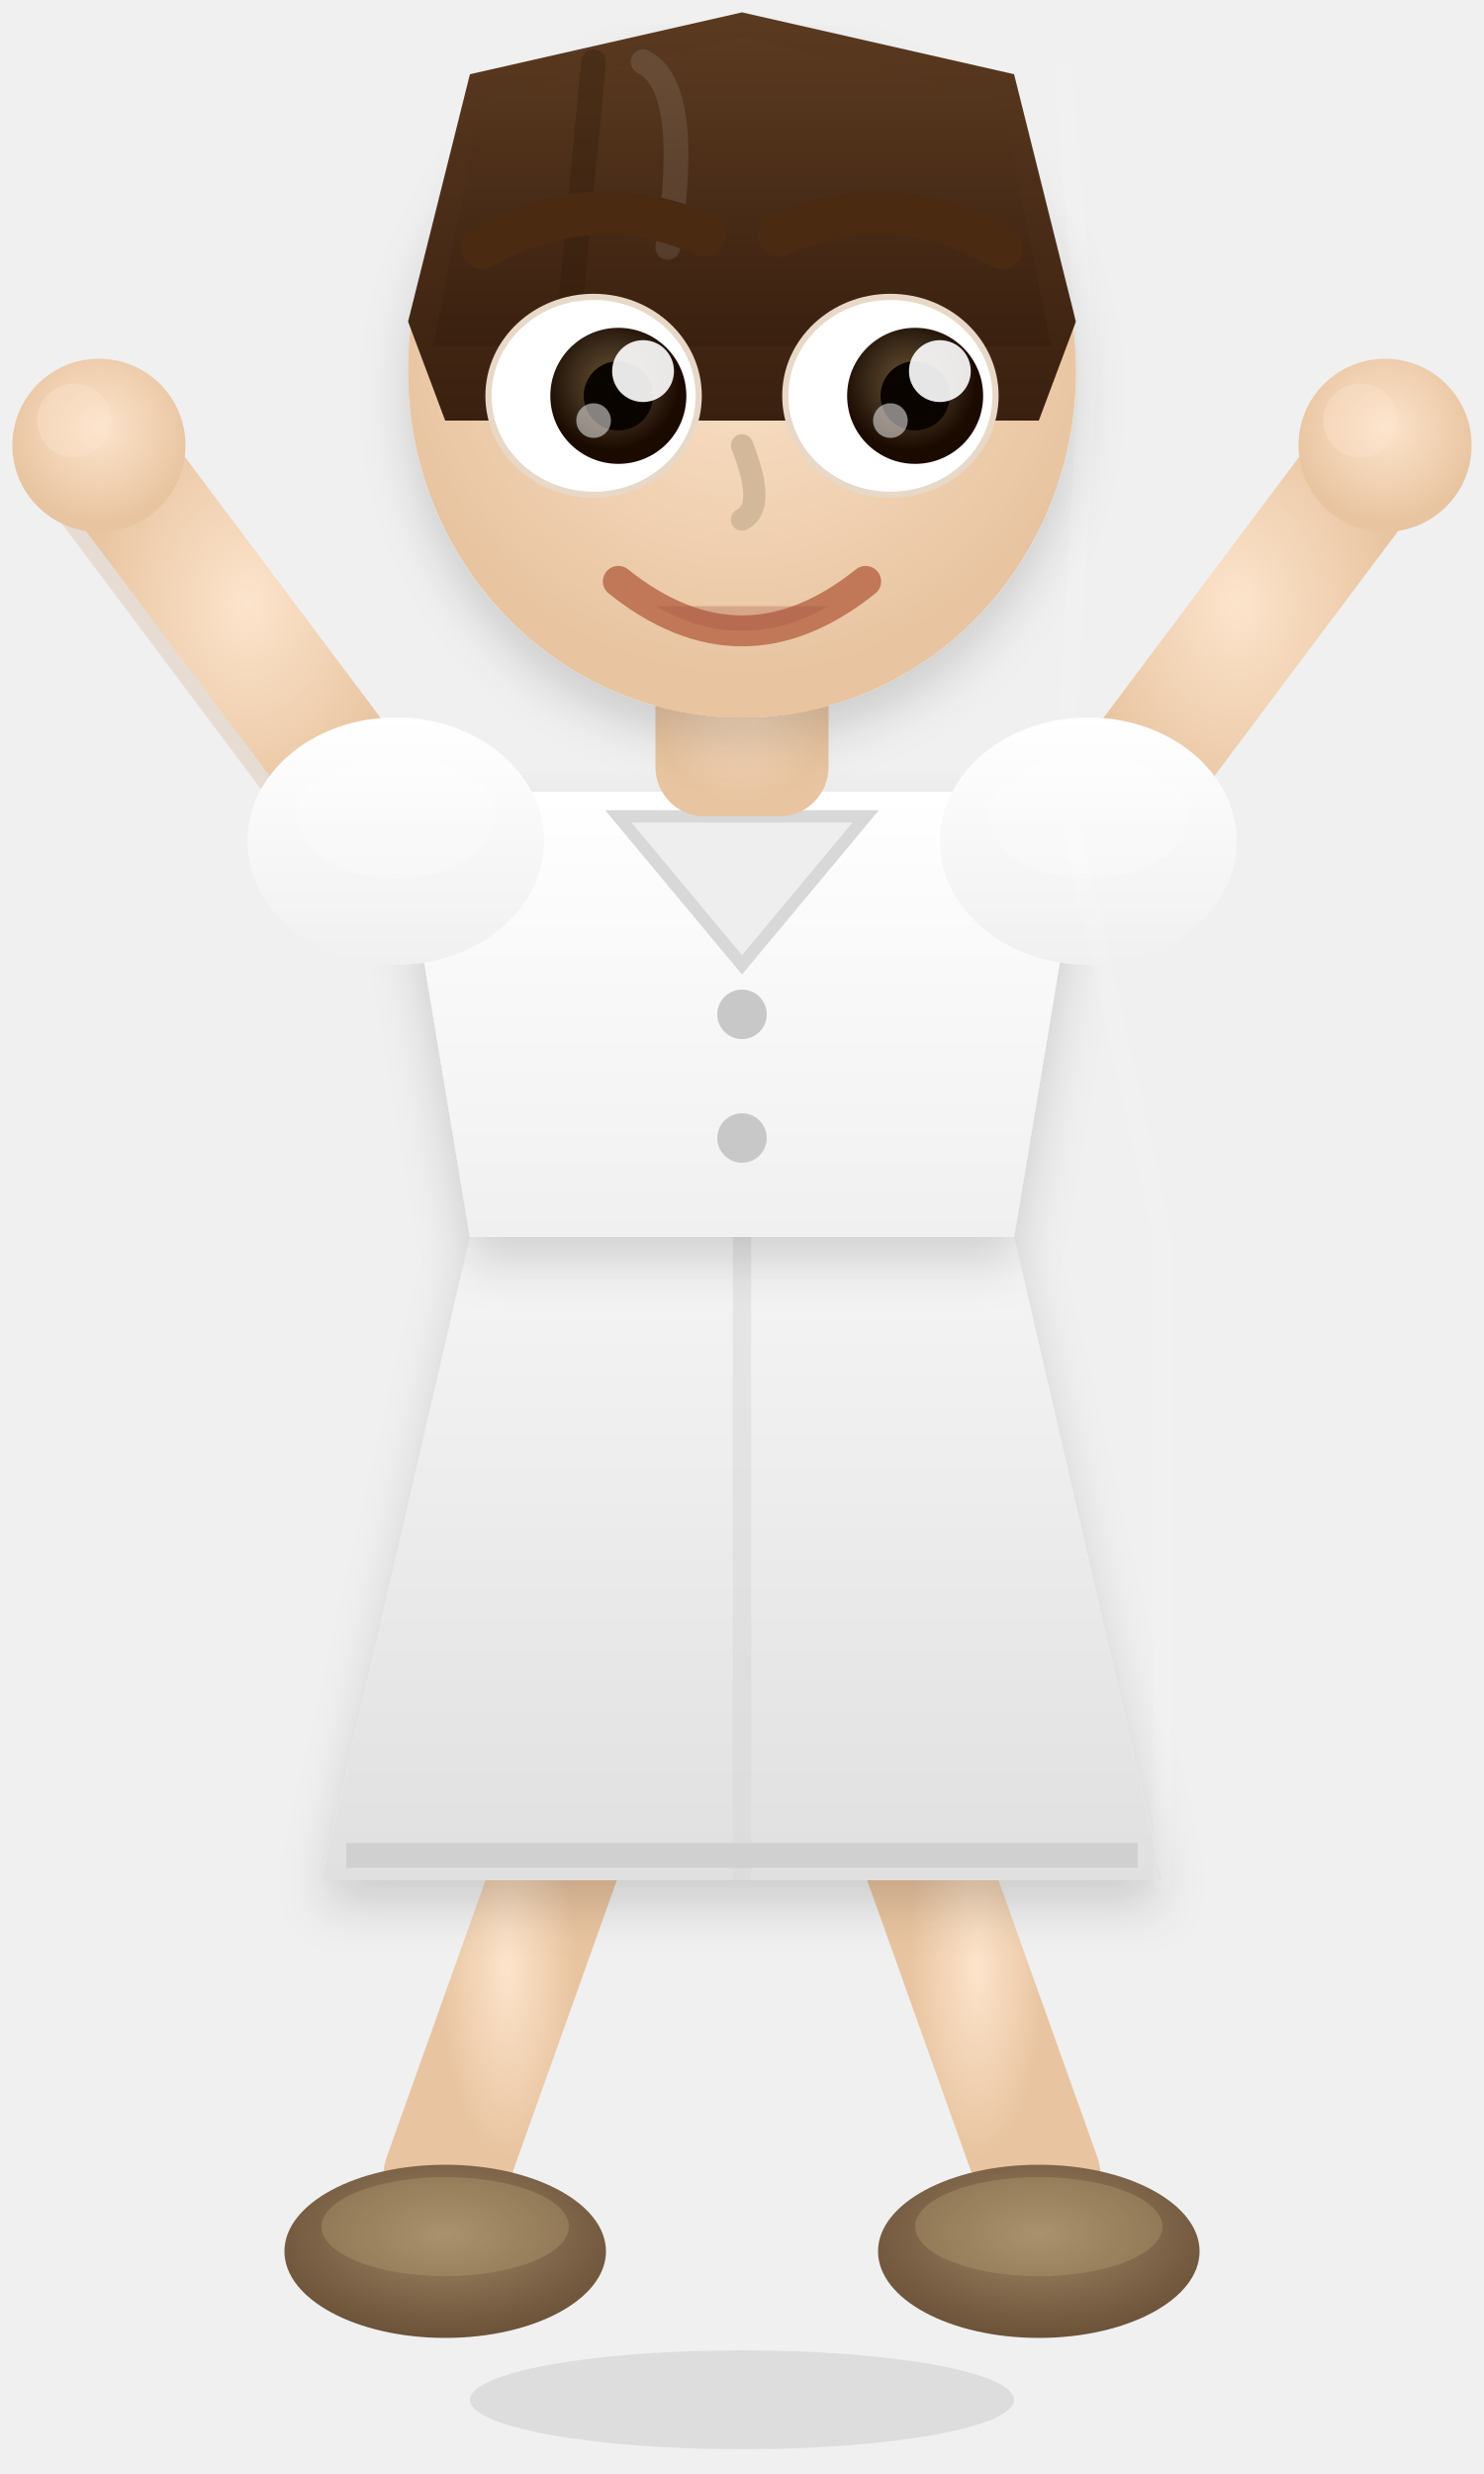
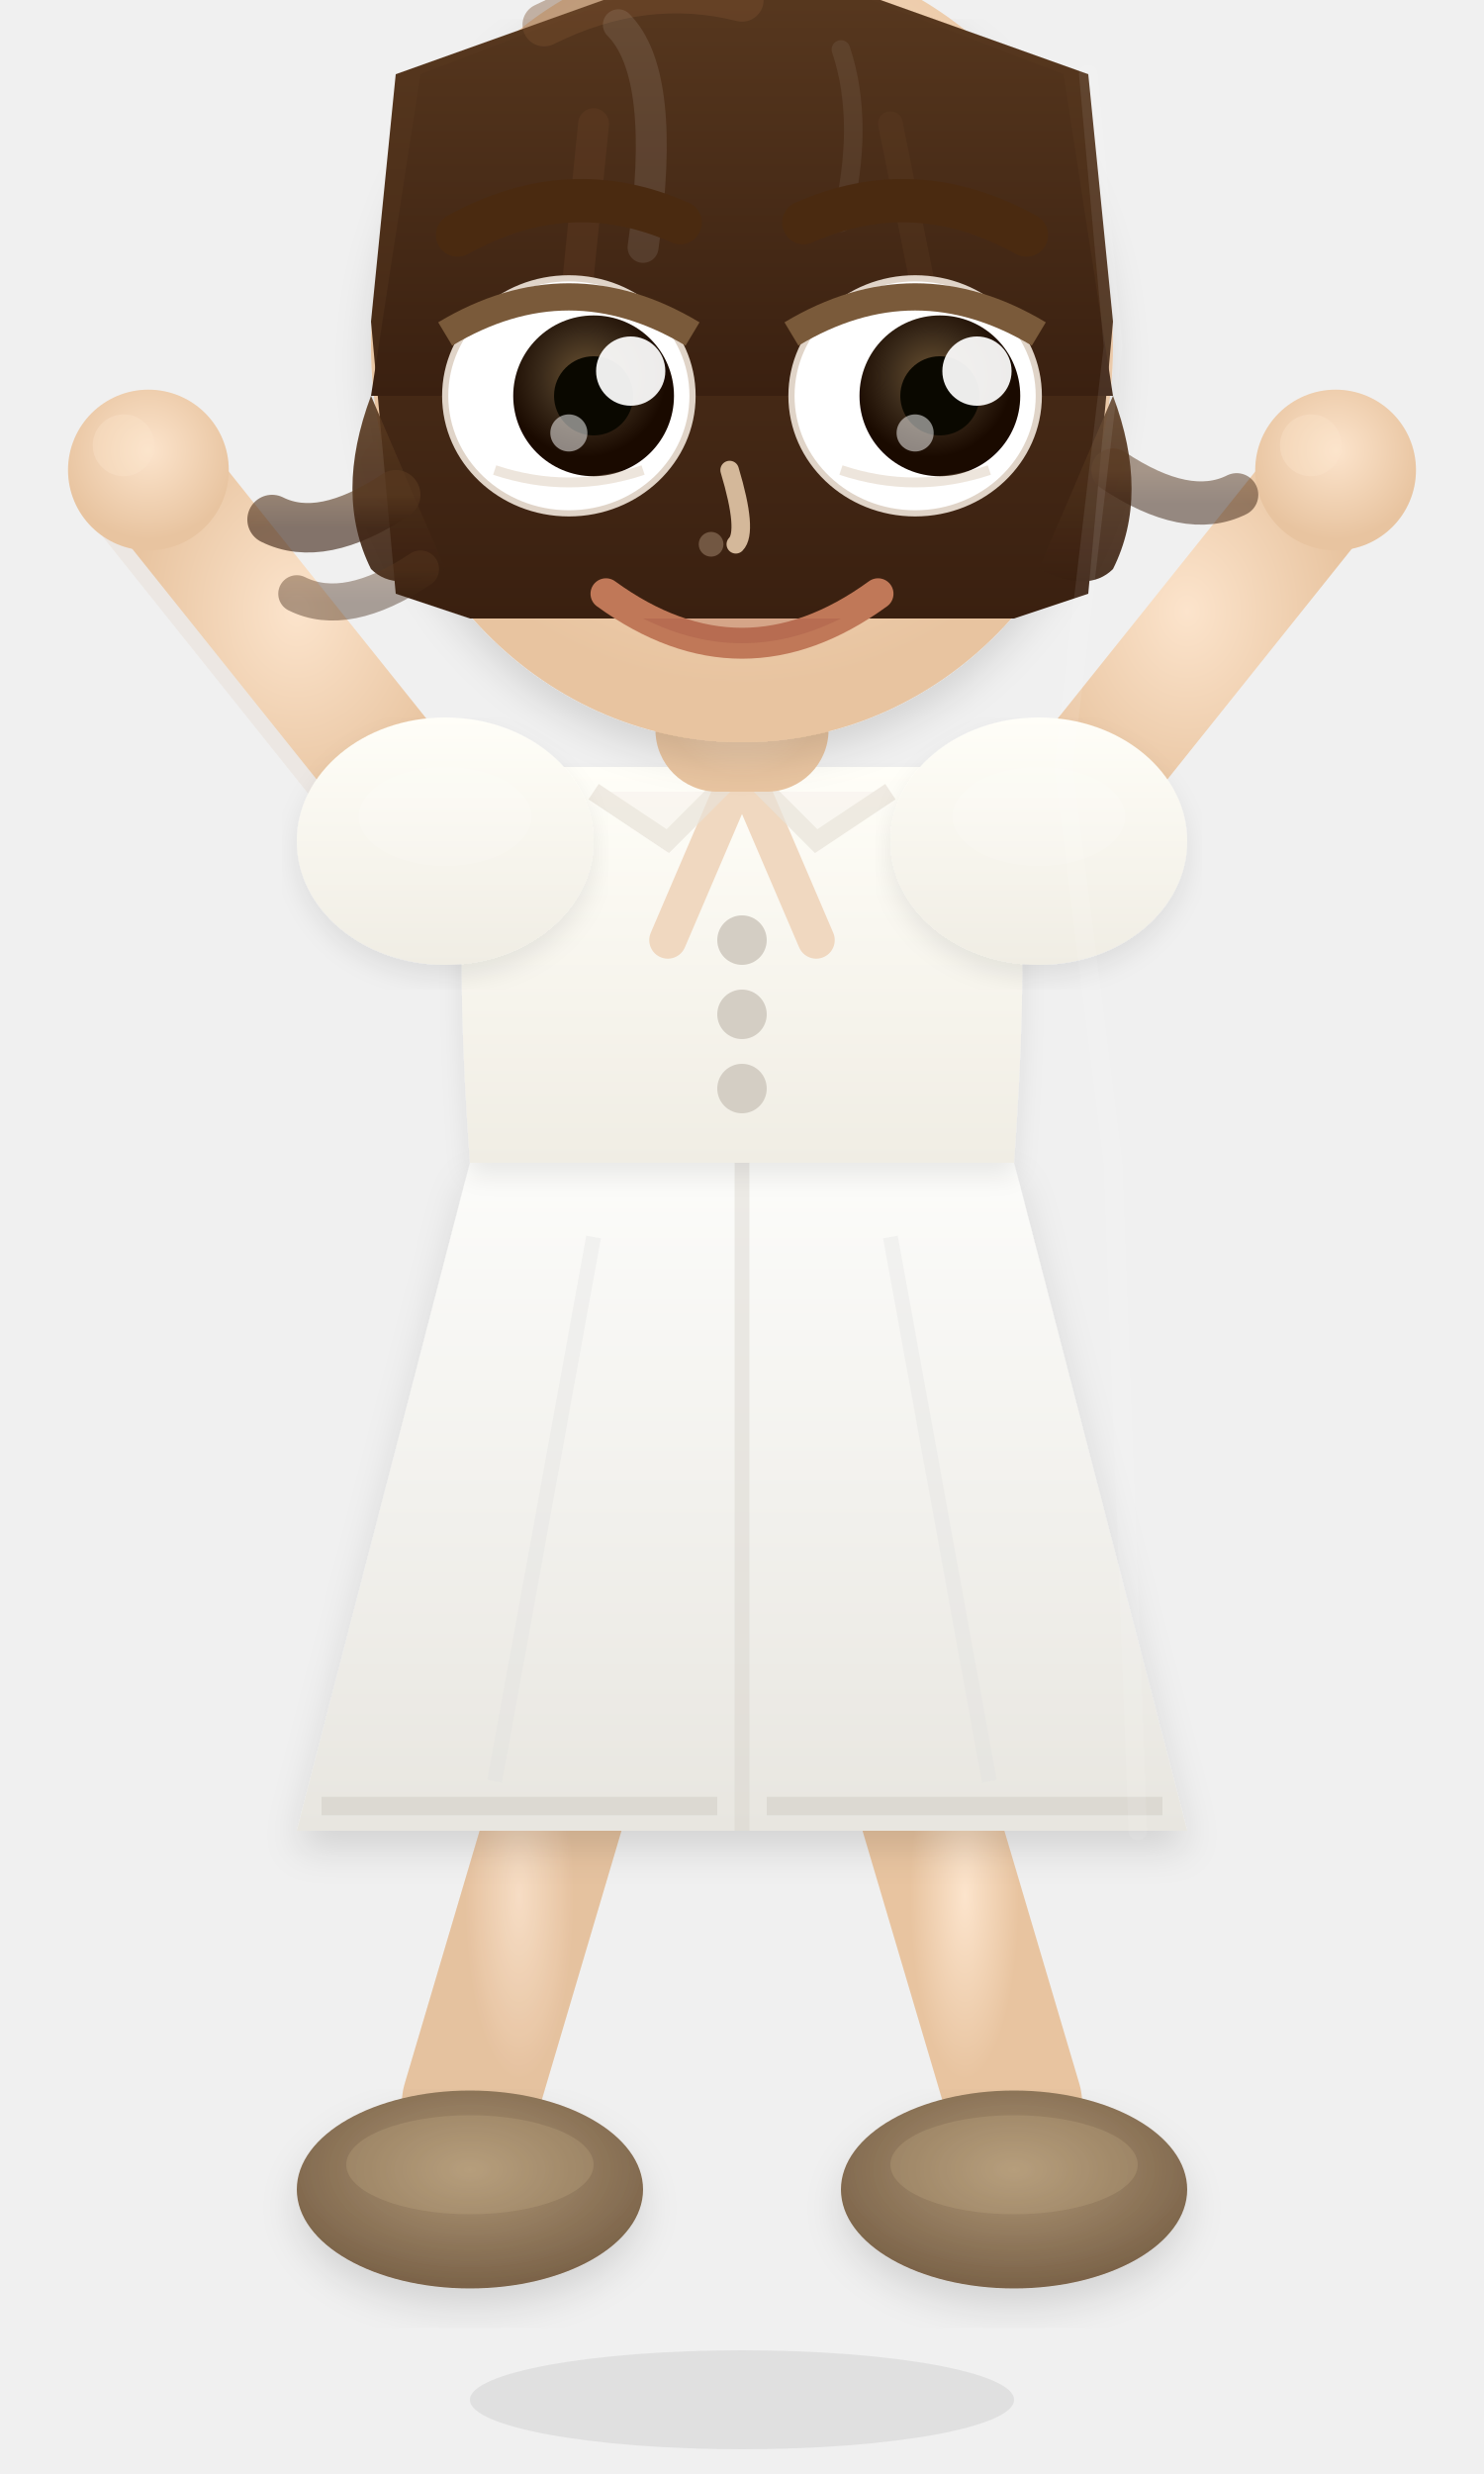
<svg xmlns="http://www.w3.org/2000/svg" viewBox="0 0 120 200">
  <defs>
-     <radialGradient id="skin" cx="50%" cy="40%" r="55%">
+     <radialGradient id="skin" cx="50%" cy="38%" r="55%">
      <stop offset="0%" stop-color="#fce4cc" />
      <stop offset="100%" stop-color="#e8c4a0" />
    </radialGradient>
    <linearGradient id="hair" x1="0" y1="0" x2="0" y2="1">
      <stop offset="0%" stop-color="#5a3a20" />
      <stop offset="100%" stop-color="#3a2010" />
    </linearGradient>
-     <radialGradient id="iris" cx="45%" cy="40%" r="50%">
+     <radialGradient id="iris" cx="45%" cy="38%" r="50%">
      <stop offset="0%" stop-color="#6a5232" />
-       <stop offset="60%" stop-color="#3a2a1a" />
+       <stop offset="55%" stop-color="#3a2a1a" />
      <stop offset="100%" stop-color="#1a0a00" />
    </radialGradient>
    <linearGradient id="pants" x1="0" y1="0" x2="0" y2="1">
-       <stop offset="0%" stop-color="#f5f5f5" />
-       <stop offset="100%" stop-color="#e0e0e0" />
+       <stop offset="0%" stop-color="#fcfcfa" />
+       <stop offset="100%" stop-color="#e8e6e0" />
    </linearGradient>
    <linearGradient id="shirt" x1="0" y1="0" x2="0" y2="1">
-       <stop offset="0%" stop-color="#ffffff" />
-       <stop offset="100%" stop-color="#f0f0f0" />
+       <stop offset="0%" stop-color="#fffef8" />
+       <stop offset="100%" stop-color="#f0ede4" />
    </linearGradient>
    <radialGradient id="shoe" cx="50%" cy="40%" r="60%">
-       <stop offset="0%" stop-color="#a08868" />
-       <stop offset="100%" stop-color="#6b5238" />
+       <stop offset="0%" stop-color="#b09878" />
+       <stop offset="100%" stop-color="#7a6248" />
    </radialGradient>
+     <filter id="glow" x="-20%" y="-20%" width="140%" height="140%">
+       <feGaussianBlur stdDeviation="1.2" result="blur" />
+       <feComposite in="SourceGraphic" in2="blur" operator="over" />
+     </filter>
    <filter id="shadow" x="-10%" y="-10%" width="120%" height="130%">
-       <feDropShadow dx="0" dy="2" stdDeviation="2" flood-color="#000" flood-opacity="0.15" />
+       <feDropShadow dx="0" dy="1.5" stdDeviation="1.5" flood-color="#000" flood-opacity="0.12" />
+     </filter>
+     <filter id="inner_shadow" x="-5%" y="-5%" width="110%" height="115%">
+       <feDropShadow dx="0" dy="1" stdDeviation="1" flood-color="#000" flood-opacity="0.08" />
    </filter>
  </defs>
-   <ellipse cx="60" cy="194" rx="22" ry="4" fill="#000" opacity="0.08" />
-   <line x1="46" y1="148" x2="36" y2="176" stroke="url(#skin)" stroke-width="10" stroke-linecap="round" />
-   <line x1="74" y1="148" x2="84" y2="176" stroke="url(#skin)" stroke-width="10" stroke-linecap="round" />
-   <ellipse cx="36" cy="182" rx="13" ry="7" fill="url(#shoe)" />
-   <ellipse cx="36" cy="180" rx="10" ry="4" fill="#c4a878" opacity="0.3" />
-   <ellipse cx="84" cy="182" rx="13" ry="7" fill="url(#shoe)" />
-   <ellipse cx="84" cy="180" rx="10" ry="4" fill="#c4a878" opacity="0.3" />
-   <polygon points="26,152 38,100 82,100 94,152" fill="url(#pants)" filter="url(#shadow)" />
-   <line x1="60" y1="100" x2="60" y2="152" stroke="#d8d8d8" stroke-width="1.5" opacity="0.5" />
-   <line x1="28" y1="150" x2="92" y2="150" stroke="#d0d0d0" stroke-width="2" />
-   <polygon points="38,100 32,64 88,64 82,100" fill="url(#shirt)" filter="url(#shadow)" />
-   <polygon points="50,66 60,78 70,66" fill="#eeeeee" stroke="#d8d8d8" stroke-width="1" />
-   <circle cx="60" cy="82" r="2" fill="#c8c8c8" />
-   <circle cx="60" cy="92" r="2" fill="#c8c8c8" />
-   <line x1="32" y1="70" x2="8" y2="38" stroke="#d4b090" stroke-width="10" stroke-linecap="round" opacity="0.3" />
-   <line x1="32" y1="68" x2="8" y2="36" stroke="url(#skin)" stroke-width="10" stroke-linecap="round" />
-   <circle cx="8" cy="36" r="7" fill="url(#skin)" />
-   <circle cx="6" cy="34" r="3" fill="#fce4cc" opacity="0.4" />
-   <line x1="88" y1="68" x2="112" y2="36" stroke="url(#skin)" stroke-width="10" stroke-linecap="round" />
-   <circle cx="112" cy="36" r="7" fill="url(#skin)" />
-   <circle cx="110" cy="34" r="3" fill="#fce4cc" opacity="0.4" />
-   <ellipse cx="32" cy="68" rx="12" ry="10" fill="url(#shirt)" />
-   <ellipse cx="32" cy="66" rx="8" ry="5" fill="white" opacity="0.2" />
-   <ellipse cx="88" cy="68" rx="12" ry="10" fill="url(#shirt)" />
-   <ellipse cx="88" cy="66" rx="8" ry="5" fill="white" opacity="0.2" />
-   <rect x="53" y="46" width="14" height="20" fill="url(#skin)" rx="4" />
-   <ellipse cx="60" cy="30" rx="27" ry="28" fill="url(#skin)" filter="url(#shadow)" />
-   <ellipse cx="58" cy="14" rx="14" ry="8" fill="white" opacity="0.08" />
-   <path d="M33,26 L38,6 L60,1 L82,6 L87,26 L84,34 L36,34 Z" fill="url(#hair)" />
-   <path d="M35,28 L39,8 L60,3 L81,8 L85,28" fill="url(#hair)" />
-   <line x1="48" y1="5" x2="46" y2="26" stroke="#2a1808" stroke-width="2" stroke-linecap="round" opacity="0.3" />
-   <path d="M52,5 Q56,7 54,20" stroke="white" stroke-width="2" fill="none" stroke-linecap="round" opacity="0.1" />
-   <ellipse cx="48" cy="32" rx="8.5" ry="8" fill="white" stroke="#e8d8c8" stroke-width="0.5" />
-   <ellipse cx="72" cy="32" rx="8.5" ry="8" fill="white" stroke="#e8d8c8" stroke-width="0.5" />
-   <circle cx="50" cy="32" r="5.5" fill="url(#iris)" />
-   <circle cx="74" cy="32" r="5.5" fill="url(#iris)" />
-   <circle cx="50" cy="32" r="2.8" fill="#0a0400" />
-   <circle cx="74" cy="32" r="2.8" fill="#0a0400" />
-   <circle cx="52" cy="30" r="2.5" fill="white" opacity="0.9" />
-   <circle cx="76" cy="30" r="2.5" fill="white" opacity="0.9" />
-   <circle cx="48" cy="34" r="1.4" fill="white" opacity="0.5" />
-   <circle cx="72" cy="34" r="1.4" fill="white" opacity="0.5" />
-   <path d="M39,20 Q48,15 57,19" stroke="#4a2a10" stroke-width="3.5" fill="none" stroke-linecap="round" />
-   <path d="M63,19 Q72,15 81,20" stroke="#4a2a10" stroke-width="3.5" fill="none" stroke-linecap="round" />
-   <path d="M60,36 Q62,41 60,42" stroke="#d4b89a" stroke-width="1.8" fill="none" stroke-linecap="round" />
-   <path d="M50,47 Q60,55 70,47" stroke="#c07858" stroke-width="2.5" fill="none" stroke-linecap="round" />
-   <path d="M53,49 Q60,53 67,49" fill="#a05040" opacity="0.3" />
-   <path d="M86,6 L88,30 L86,64 L94,100 L94,152" stroke="white" stroke-width="1.5" fill="none" opacity="0.1" stroke-linecap="round" />
+   <ellipse cx="60" cy="194" rx="22" ry="4" fill="#000" opacity="0.07" />
+   <line x1="46" y1="143" x2="38" y2="170" stroke="url(#skin)" stroke-width="11" stroke-linecap="round" />
+   <line x1="46" y1="143" x2="38" y2="170" stroke="#d8b898" stroke-width="11" stroke-linecap="round" opacity="0.15" />
+   <line x1="74" y1="143" x2="82" y2="170" stroke="url(#skin)" stroke-width="11" stroke-linecap="round" />
+   <ellipse cx="38" cy="177" rx="14" ry="8" fill="url(#shoe)" filter="url(#shadow)" />
+   <ellipse cx="38" cy="175" rx="10" ry="4" fill="#c8b088" opacity="0.25" />
+   <ellipse cx="82" cy="177" rx="14" ry="8" fill="url(#shoe)" filter="url(#shadow)" />
+   <ellipse cx="82" cy="175" rx="10" ry="4" fill="#c8b088" opacity="0.25" />
+   <polygon points="24,148 38,94 82,94 96,148" fill="url(#pants)" filter="url(#shadow)" />
+   <line x1="60" y1="94" x2="60" y2="148" stroke="#d4d0c8" stroke-width="1.2" opacity="0.4" />
+   <line x1="48" y1="100" x2="40" y2="144" stroke="#ddd" stroke-width="1.2" opacity="0.3" />
+   <line x1="72" y1="100" x2="80" y2="144" stroke="#ddd" stroke-width="1.2" opacity="0.3" />
+   <line x1="26" y1="146" x2="58" y2="146" stroke="#d0ccc4" stroke-width="1.5" opacity="0.5" />
+   <line x1="62" y1="146" x2="94" y2="146" stroke="#d0ccc4" stroke-width="1.5" opacity="0.5" />
+   <path d="M38,94 Q36,66 40,62 L80,62 Q84,66 82,94Z" fill="url(#shirt)" filter="url(#inner_shadow)" />
+   <path d="M60,62 L54,76" stroke="#f0d8c0" stroke-width="3" fill="none" stroke-linecap="round" />
+   <path d="M60,62 L66,76" stroke="#f0d8c0" stroke-width="3" fill="none" stroke-linecap="round" />
+   <path d="M48,64 L54,68 L60,62 L66,68 L72,64" stroke="#e8e2d8" stroke-width="1.5" fill="#f8f4ee" opacity="0.7" />
+   <circle cx="60" cy="76" r="2" fill="#d4cec4" />
+   <circle cx="60" cy="82" r="2" fill="#d4cec4" />
+   <circle cx="60" cy="88" r="2" fill="#d4cec4" />
+   <line x1="36" y1="70" x2="12" y2="40" stroke="#d8b898" stroke-width="10" stroke-linecap="round" opacity="0.15" />
+   <line x1="36" y1="68" x2="12" y2="38" stroke="url(#skin)" stroke-width="10" stroke-linecap="round" />
+   <circle cx="12" cy="38" r="6.5" fill="url(#skin)" />
+   <circle cx="10" cy="36" r="2.5" fill="#fce4cc" opacity="0.35" />
+   <line x1="84" y1="68" x2="108" y2="38" stroke="url(#skin)" stroke-width="10" stroke-linecap="round" />
+   <circle cx="108" cy="38" r="6.5" fill="url(#skin)" />
+   <circle cx="106" cy="36" r="2.5" fill="#fce4cc" opacity="0.35" />
+   <ellipse cx="36" cy="68" rx="12" ry="10" fill="url(#shirt)" filter="url(#inner_shadow)" />
+   <ellipse cx="36" cy="66" rx="7" ry="4" fill="white" opacity="0.12" />
+   <ellipse cx="84" cy="68" rx="12" ry="10" fill="url(#shirt)" filter="url(#inner_shadow)" />
+   <ellipse cx="84" cy="66" rx="7" ry="4" fill="white" opacity="0.12" />
+   <rect x="53" y="46" width="14" height="18" fill="url(#skin)" rx="5" />
+   <ellipse cx="60" cy="28" rx="30" ry="32" fill="url(#skin)" filter="url(#shadow)" />
+   <ellipse cx="36" cy="38" rx="7" ry="4" fill="#ffb0a0" opacity="0.12" />
+   <ellipse cx="84" cy="38" rx="7" ry="4" fill="#ffb0a0" opacity="0.12" />
+   <ellipse cx="58" cy="10" rx="16" ry="10" fill="white" opacity="0.07" />
+   <path d="M30,26 L32,6 L60,-4 L88,6 L90,26 L88,48 L82,50 L38,50 L32,48 Z" fill="url(#hair)" />
+   <path d="M30,32 L34,6 L60,-4 L86,6 L90,32" fill="url(#hair)" />
+   <path d="M30,32 Q27,40 30,46 Q32,48 36,46" fill="url(#hair)" opacity="0.9" />
+   <path d="M90,32 Q93,40 90,46 Q88,48 84,46" fill="url(#hair)" opacity="0.9" />
+   <path d="M44,2 Q52,-2 60,0" stroke="#7a5030" stroke-width="3.5" fill="none" stroke-linecap="round" opacity="0.4" />
+   <path d="M48,10 L46,30" stroke="#6a4428" stroke-width="2.5" fill="none" stroke-linecap="round" opacity="0.3" />
+   <path d="M72,10 L76,30" stroke="#6a4428" stroke-width="2" fill="none" stroke-linecap="round" opacity="0.2" />
+   <path d="M32,40 Q26,44 22,42" stroke="url(#hair)" stroke-width="4" fill="none" stroke-linecap="round" opacity="0.6" />
+   <path d="M90,38 Q96,42 100,40" stroke="url(#hair)" stroke-width="3.5" fill="none" stroke-linecap="round" opacity="0.5" />
+   <path d="M34,46 Q28,50 24,48" stroke="url(#hair)" stroke-width="3" fill="none" stroke-linecap="round" opacity="0.4" />
+   <path d="M50,2 Q54,6 52,20" stroke="white" stroke-width="2.5" fill="none" stroke-linecap="round" opacity="0.1" />
+   <path d="M68,4 Q70,10 68,18" stroke="white" stroke-width="1.5" fill="none" stroke-linecap="round" opacity="0.07" />
+   <ellipse cx="46" cy="32" rx="10" ry="9.5" fill="white" stroke="#e0d4c8" stroke-width="0.5" />
+   <ellipse cx="74" cy="32" rx="10" ry="9.5" fill="white" stroke="#e0d4c8" stroke-width="0.5" />
+   <circle cx="48" cy="32" r="6.5" fill="url(#iris)" />
+   <circle cx="76" cy="32" r="6.5" fill="url(#iris)" />
+   <circle cx="48" cy="32" r="3.2" fill="#0a0800" />
+   <circle cx="76" cy="32" r="3.2" fill="#0a0800" />
+   <circle cx="51" cy="30" r="2.8" fill="white" opacity="0.92" />
+   <circle cx="79" cy="30" r="2.8" fill="white" opacity="0.92" />
+   <circle cx="46" cy="35" r="1.5" fill="white" opacity="0.5" />
+   <circle cx="74" cy="35" r="1.5" fill="white" opacity="0.5" />
+   <path d="M36,27 Q46,21 56,27" stroke="#7a5a3a" stroke-width="2.2" fill="none" />
+   <path d="M64,27 Q74,21 84,27" stroke="#7a5a3a" stroke-width="2.2" fill="none" />
+   <path d="M40,38 Q46,40 52,38" stroke="#c4a888" stroke-width="0.8" fill="none" opacity="0.3" />
+   <path d="M68,38 Q74,40 80,38" stroke="#c4a888" stroke-width="0.8" fill="none" opacity="0.3" />
+   <path d="M37,19 Q46,14 55,18" stroke="#4a2a10" stroke-width="3.5" fill="none" stroke-linecap="round" />
+   <path d="M65,18 Q74,14 83,19" stroke="#4a2a10" stroke-width="3.5" fill="none" stroke-linecap="round" />
+   <path d="M59,38 Q60.5,43 59.5,44" stroke="#d4b89a" stroke-width="1.5" fill="none" stroke-linecap="round" />
+   <circle cx="57.5" cy="44" r="1" fill="#d4b89a" opacity="0.35" />
+   <path d="M49,48 Q60,56 71,48" stroke="#c07858" stroke-width="2.5" fill="none" stroke-linecap="round" />
+   <path d="M52,50 Q60,54 68,50" fill="#a05040" opacity="0.3" />
+   <path d="M88,6 L90,28 L86,62 L90,94 L92,148" stroke="white" stroke-width="1.5" fill="none" opacity="0.08" stroke-linecap="round" />
</svg>
